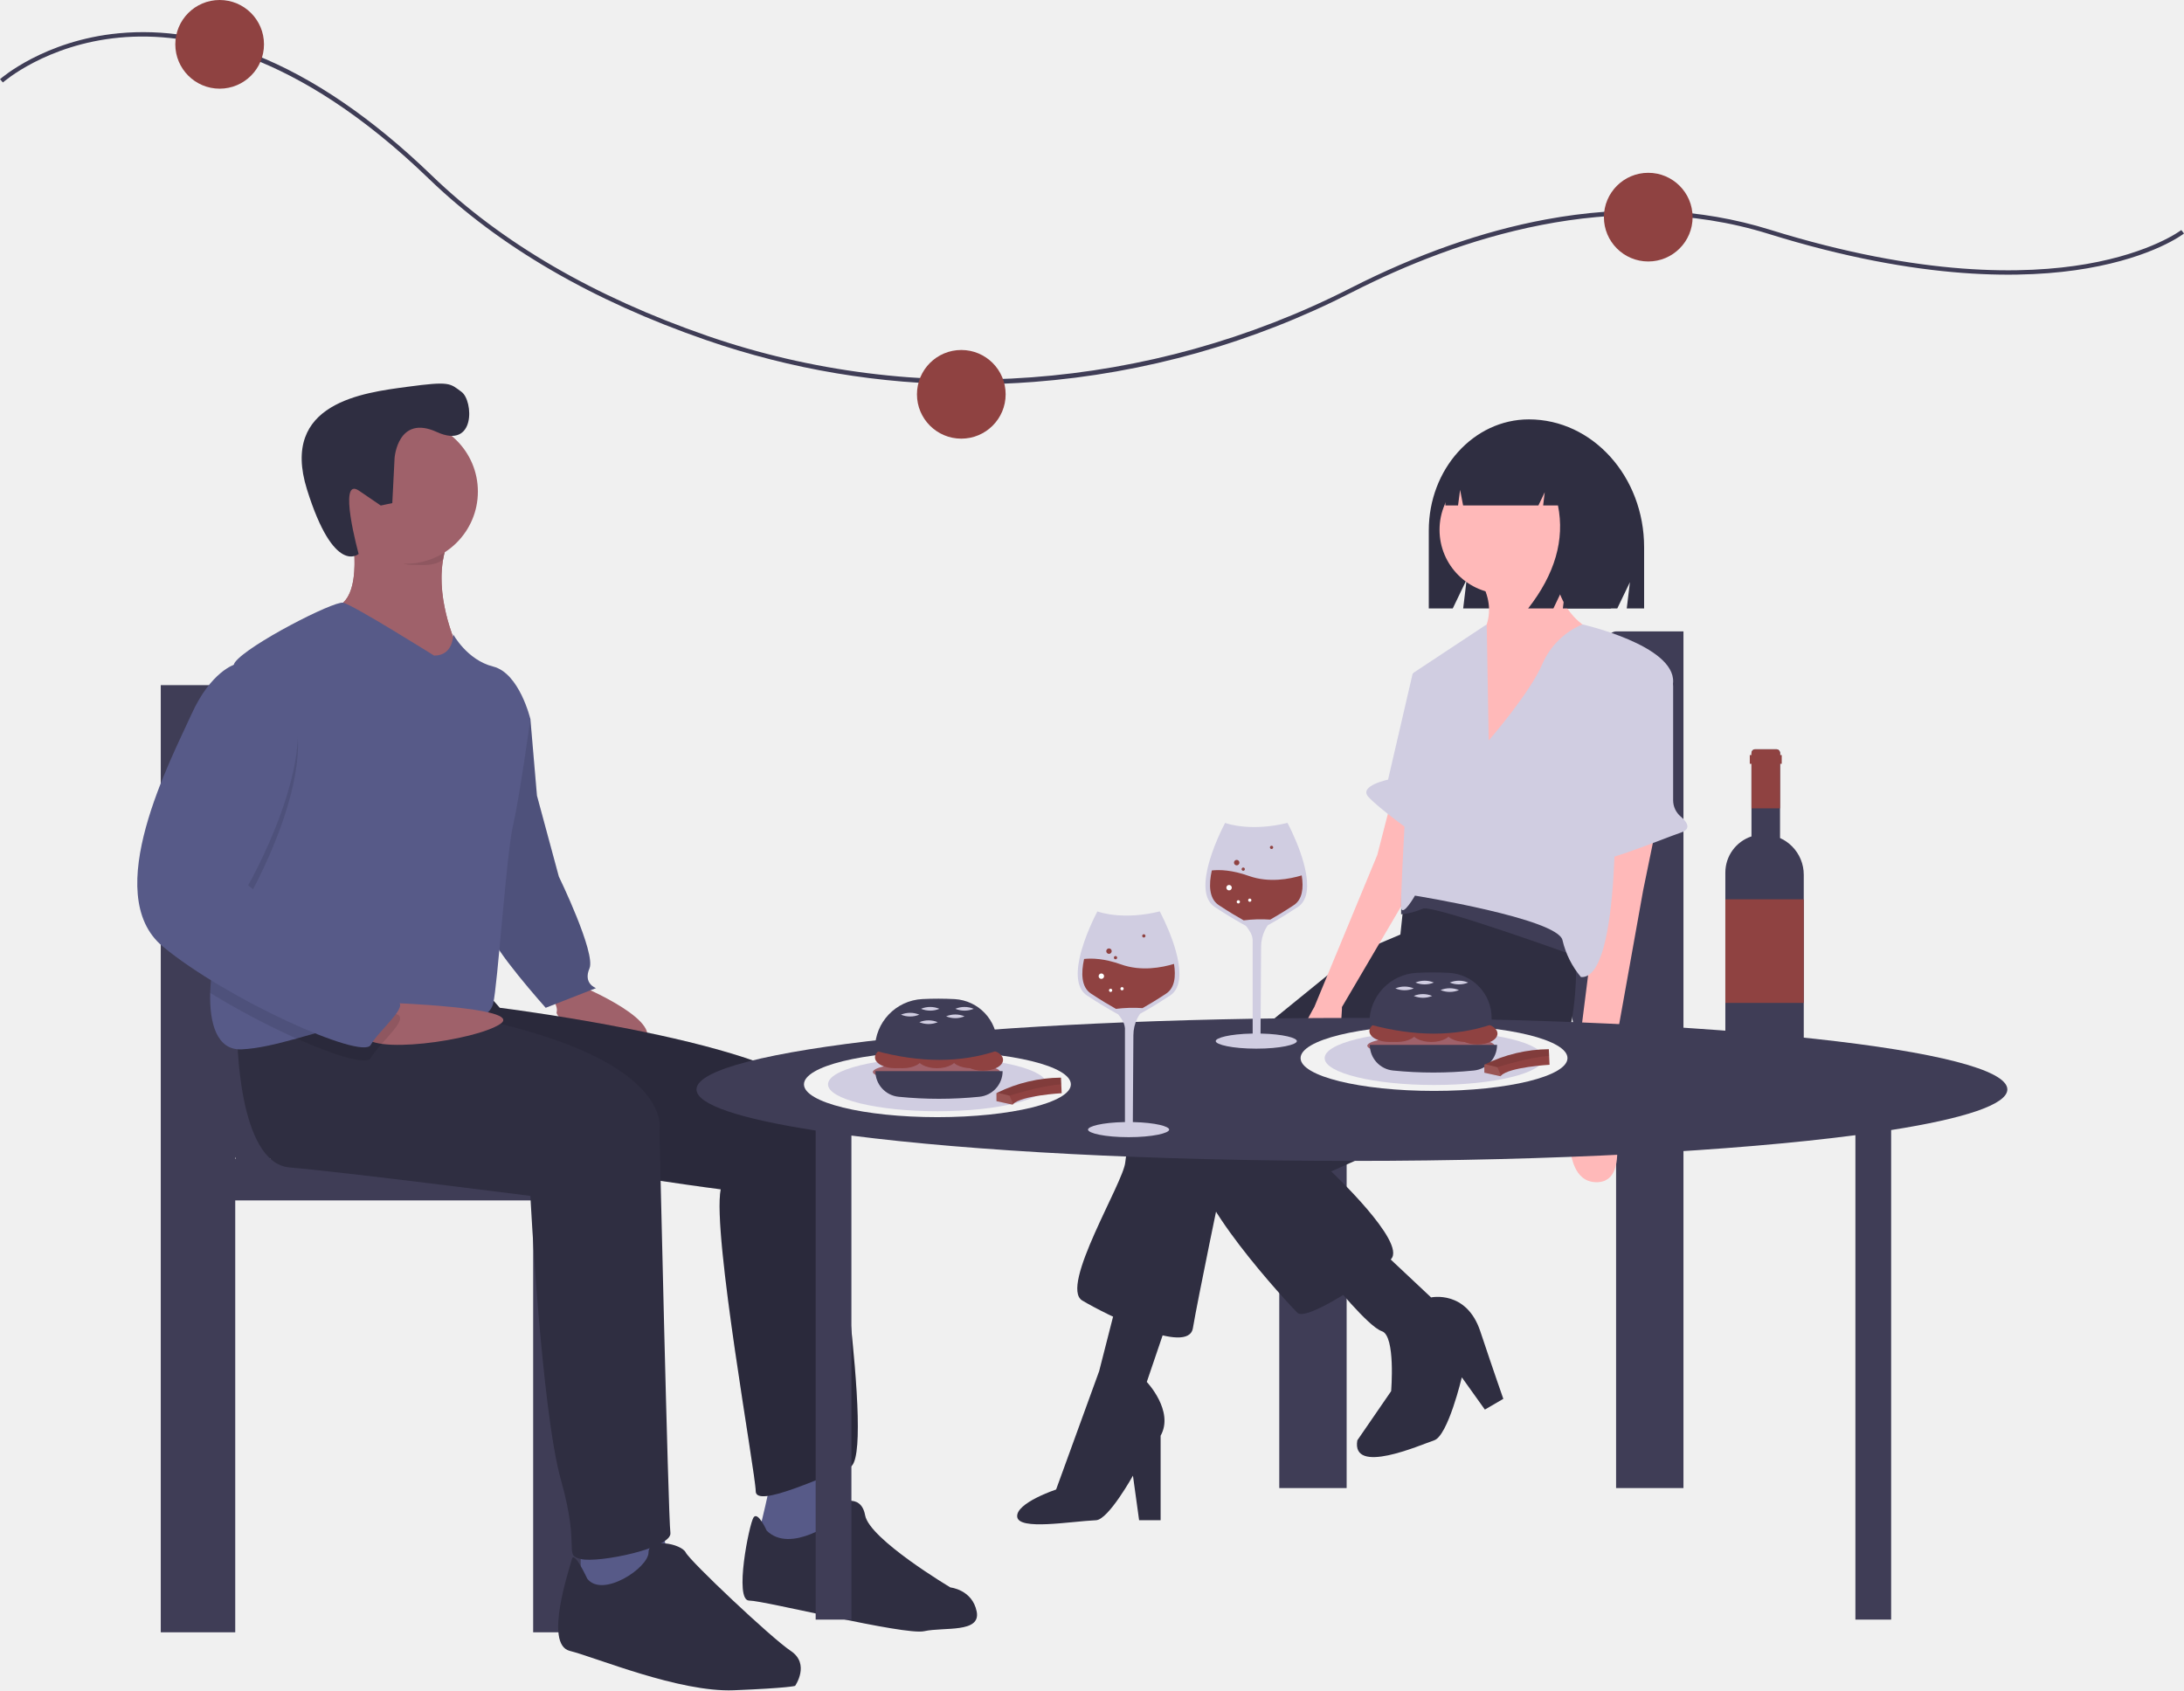
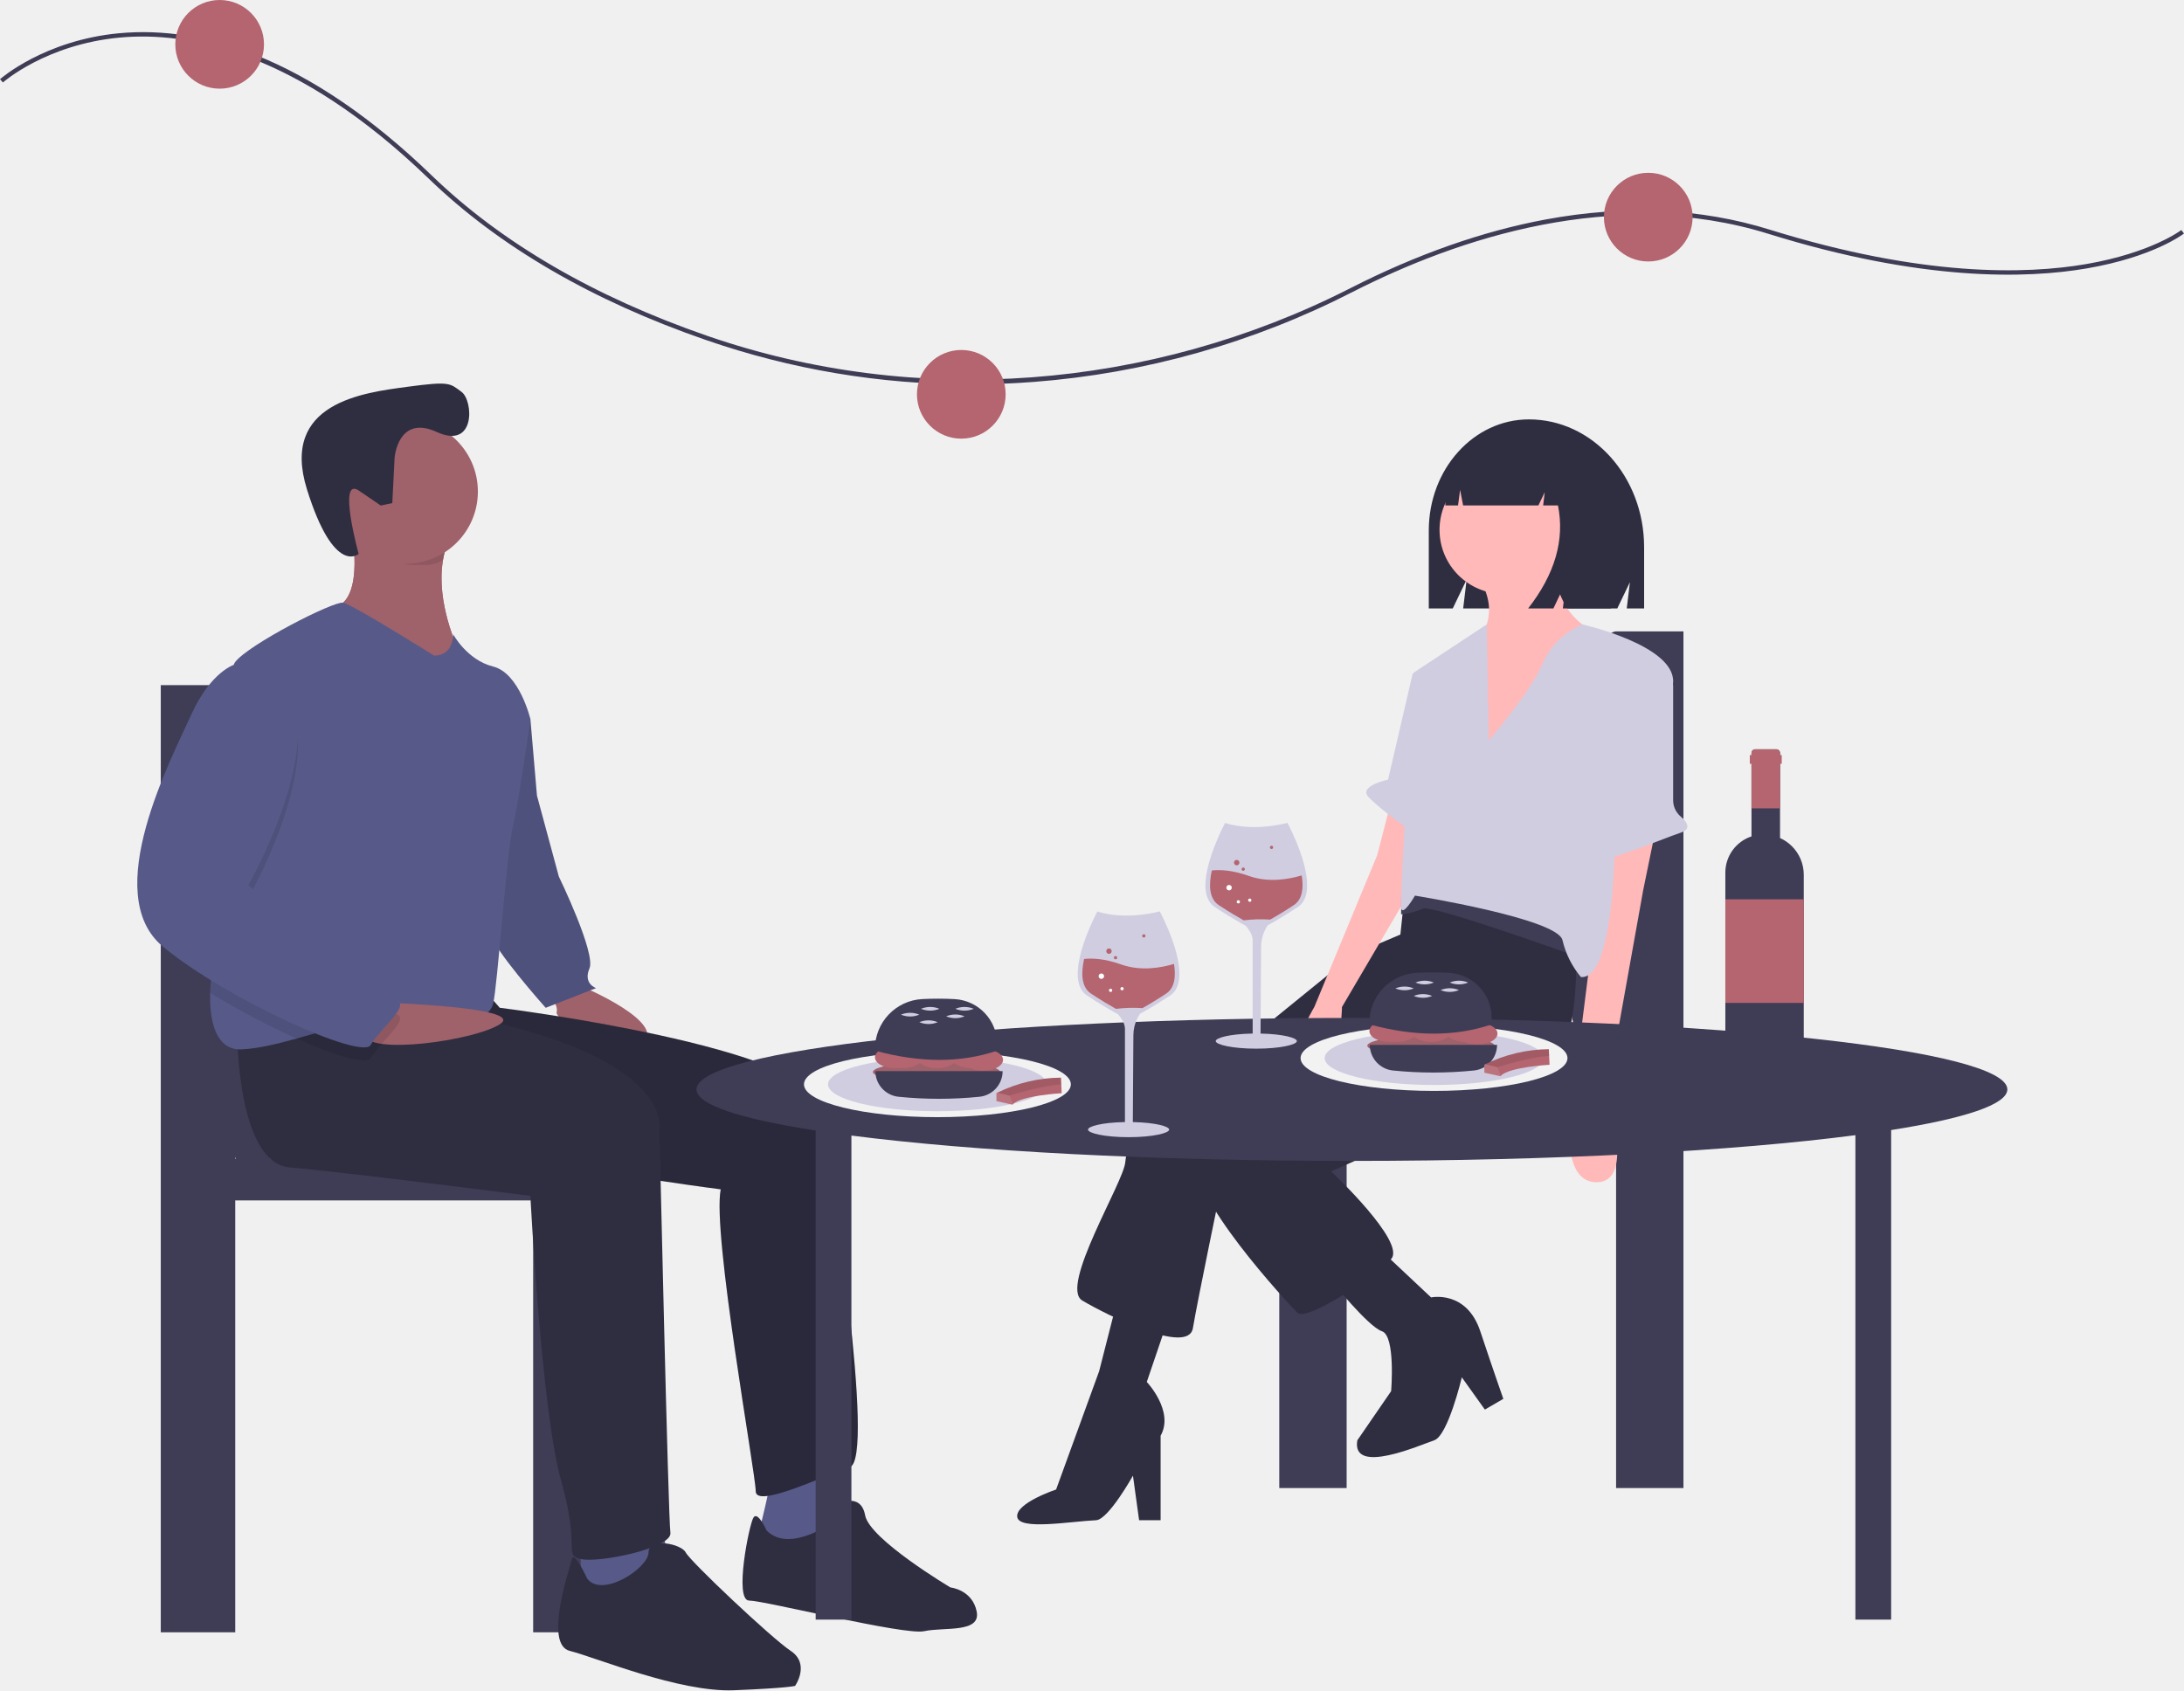
<svg xmlns="http://www.w3.org/2000/svg" id="fd0d1b37-5b90-41a2-b2fb-759c1923dc4a" data-name="Layer 1" width="998.282" height="772.773" viewBox="0 0 998.282 772.773">
  <path d="M544.296,239.332a368.021,368.021,0,0,1-120.722-20.265C371.522,201.07,328.879,176.246,296.832,145.285,236.211,86.719,186.511,77.893,155.499,80.8c-33.57,3.147-53.111,20.338-53.304,20.511L100.859,99.822c.197-.177,20.141-17.758,54.323-21.001,20.045-1.901,41.008,1.411,62.307,9.847,26.561,10.52,53.723,29.085,80.733,55.179,31.836,30.757,74.231,55.429,126.006,73.33,95.047,32.861,202.169,24.905,293.899-21.829,30.371-15.475,60.389-26.037,89.218-31.394,36.354-6.757,70.83-5.188,102.479,4.658,69.549,21.637,117.054,20.49,144.658,15.719,29.784-5.148,43.298-15.451,43.431-15.554l1.229,1.579c-.56.435-14.046,10.714-44.319,15.946-27.822,4.81-75.667,5.975-145.592-15.781-70.801-22.024-142.509,2.312-190.195,26.608A383.88,383.88,0,0,1,573.398,238.214Q558.795,239.331,544.296,239.332Z" transform="translate(-100.8589 -63.61338)" fill="#3f3d56" />
-   <circle cx="439.4" cy="180.268" r="20.268" fill="#8f4241" />
-   <circle cx="753.4" cy="99.268" r="20.268" fill="#8f4241" />
-   <circle cx="100.4" cy="20.268" r="20.268" fill="#8f4241" />
+   <circle cx="439.4" cy="180.268" r="20.268" fill="#b4656f" />
+   <circle cx="753.4" cy="99.268" r="20.268" fill="#b4656f" />
+   <circle cx="100.4" cy="20.268" r="20.268" fill="#b4656f" />
  <path d="M685.603,548.096v195.827h30.79V565.338H839.555v178.584h30.79V352.269H839.555c-10.203,0-25.864,53.139-25.864,106.535,0,40.247,4.7,74.74,11.384,89.292Zm153.952,0h-.299c.101-.219.2-.45.299-.678Z" transform="translate(-100.8589 -63.61338)" fill="#3f3d56" />
  <path d="M799.704,255.342H799.704c-25.274,0-45.762,22.738-45.762,50.786v35.636h10.96l6.345-13.203-1.586,13.203h70.446l5.768-12.003-1.442,12.003h7.932V313.783C852.365,281.507,828.788,255.342,799.704,255.342Z" transform="translate(-100.8589 -63.61338)" fill="#2f2e41" />
  <path d="M747.268,488.168l-28.098,11.942-97.64,79.376a28.738,28.738,0,0,0-6.322,15.454c-.702,9.132-30.205,56.898-19.668,63.22s48.469,25.288,50.576,12.644,13.346-66.732,13.346-66.732l94.127-84.293Z" transform="translate(-100.8589 -63.61338)" fill="#2f2e41" />
  <path d="M636.985,660.266l-11.942,35.122s12.644,13.346,6.322,24.586v38.634h-9.834l-2.81-20.371s-11.201,20.114-16.859,20.371c-11.86.54-35.346,4.758-36.049-1.564s17.785-12.485,17.785-12.485l19.668-54.088,8.429-33.015Z" transform="translate(-100.8589 -63.61338)" fill="#2f2e41" />
  <path d="M820.323,479.036s6.322,61.815-11.942,73.054-99.045,47.064-99.045,47.064,34.42,32.312,27.395,40.039-38.634,28.8-42.849,24.586-51.278-54.791-45.659-70.947,83.591-68.84,83.591-68.84l9.132-33.015,2.81-26.693,29.503-18.966Z" transform="translate(-100.8589 -63.61338)" fill="#2f2e41" />
  <circle cx="687.281" cy="242.218" r="29.284" fill="#ffb9b9" />
  <path d="M810.84,317.825s-1.405,26.693,20.371,35.122-54.088,63.22-54.088,63.22V355.054s9.834-10.537,0-26.693Z" transform="translate(-100.8589 -63.61338)" fill="#ffb9b9" />
  <path d="M857.552,443.211l-5.62,27.395L835.074,564.734s14.049,40.039-4.917,39.337-9.834-43.552-9.834-43.552l9.834-77.971V452.343Z" transform="translate(-100.8589 -63.61338)" fill="#ffb9b9" />
  <path d="M736.732,429.865l-6.322,24.586-28.8,69.542s-19.668,33.015-3.512,32.312,16.156-32.312,16.156-32.312l33.015-56.196v-31.61Z" transform="translate(-100.8589 -63.61338)" fill="#ffb9b9" />
  <path d="M731.815,634.978l23.181,21.776s16.156-3.512,22.478,15.454,10.537,30.908,10.537,30.908l-8.429,4.917L769.044,693.281s-6.322,26.693-12.644,28.8-37.932,16.156-35.122,0l15.454-22.478s2.107-25.288-4.215-27.395-23.181-23.181-23.181-23.181Z" transform="translate(-100.8589 -63.61338)" fill="#2f2e41" />
  <path d="M821.436,500.812s-66.03-23.883-70.244-21.776a31.677,31.677,0,0,1-9.894,2.568l.06-9.592s21.776-7.727,33.717-2.81,48.469,26.693,48.469,26.693Z" transform="translate(-100.8589 -63.61338)" fill="#3f3d56" />
  <path d="M781.337,402.118s18.966-21.776,24.586-35.122A34.485,34.485,0,0,1,824.154,349.069s42.179,9.498,41.477,26.356-26.693,42.849-26.693,42.849,3.512,93.425-15.454,92.02a40.681,40.681,0,0,1-8.429-16.859c-2.107-9.834-67.435-20.371-67.435-20.371s-5.62,9.834-6.322,5.62,5.62-107.474,5.62-107.474L780.415,349.069Z" transform="translate(-100.8589 -63.61338)" fill="#d0cde1" />
  <path d="M860.219,368.639l.47.264a9.691,9.691,0,0,1,4.948,8.453l-.007,52.13a9.768,9.768,0,0,0,3.475,7.434c2.706,2.302,5.215,5.618.037,7.344-8.429,2.81-41.444,16.859-42.147,11.942s-2.107-10.537,0-10.537c1.65,0,11.479-50.371,19.378-71.908A9.693,9.693,0,0,1,860.219,368.639Z" transform="translate(-100.8589 -63.61338)" fill="#d0cde1" />
  <path d="M756.4,368.752l-9.834,2.81-11.239,48.469s-13.346,2.81-9.132,7.727,21.776,17.561,21.776,17.561Z" transform="translate(-100.8589 -63.61338)" fill="#d0cde1" />
  <path d="M812.714,269.332a24,24,0,0,0-18.937-9.664h-.898c-17.323,0-31.366,15.675-31.366,35.011v0h5.804l.937-7.135,1.374,7.135h34.426l2.884-6.036-.721,6.036h6.772q4.74,23.542-13.622,47.084h11.537l5.768-12.073-1.442,12.073h21.992l4.326-27.768C841.549,293.201,829.466,275.566,812.714,269.332Z" transform="translate(-100.8589 -63.61338)" fill="#2f2e41" />
  <path d="M224.394,593.342c7.39-16.09,12.587-54.227,12.587-98.727,0-59.038-17.316-117.792-28.597-117.792H174.34V809.861H208.384V612.406H344.56V809.861h34.044V593.342Zm-16.01-.75c.11.252.22.508.331.75h-.331Z" transform="translate(-100.8589 -63.61338)" fill="#3f3d56" />
  <path d="M366.292,514.342s41,17,28,27-40-12-39-15-4-10-4-10Z" transform="translate(-100.8589 -63.61338)" fill="#9f616a" />
  <path d="M330.292,380.342l13,12,3,35,10,37s17,35,14,42,3,9,3,9l-23,9s-25-28-25-34S330.292,380.342,330.292,380.342Z" transform="translate(-100.8589 -63.61338)" fill="#575a88" />
  <path d="M330.292,380.342l13,12,3,35,10,37s17,35,14,42,3,9,3,9l-23,9s-25-28-25-34S330.292,380.342,330.292,380.342Z" transform="translate(-100.8589 -63.61338)" opacity="0.1" />
  <path d="M453.292,740.342s-5,23-6,25,19,9,19,9l24-17s-10-22-10-26Z" transform="translate(-100.8589 -63.61338)" fill="#575a88" />
  <path d="M322.292,516.342l7,8s145,18,148,46,24,160,12,164-43,19-43,11-20-118-16-138c0,0-173-22-177-47s4-36,4-36Z" transform="translate(-100.8589 -63.61338)" fill="#2f2e41" />
  <path d="M322.292,516.342l7,8s145,18,148,46,24,160,12,164-43,19-43,11-20-118-16-138c0,0-173-22-177-47s4-36,4-36Z" transform="translate(-100.8589 -63.61338)" opacity="0.1" />
  <path d="M451.292,763.342s-4-9-6-6-9,38-2,38,71,16,80,14,26,1,24-9-12-11-12-11-37-22-39-33-13-5-13-5v7S462.292,774.342,451.292,763.342Z" transform="translate(-100.8589 -63.61338)" fill="#2f2e41" />
  <path d="M261.292,304.342s7,34-8,37,19,23,19,23l22,12,16-16s-14.5-29.5-3.5-51.5S261.292,304.342,261.292,304.342Z" transform="translate(-100.8589 -63.61338)" fill="#9f616a" />
  <path d="M310.292,360.342l-16,16-22-12s-34-20-19-23c9.65-1.93,10.19-16.69,9.36-26.97a92.992,92.992,0,0,0-1.36-10.03s56.5-17.5,45.5,4.5a38.361,38.361,0,0,0-3.44,10.76C299.982,339.372,310.292,360.342,310.292,360.342Z" transform="translate(-100.8589 -63.61338)" fill="#9f616a" />
  <polygon points="265.433 705.728 265.433 728.728 303.433 728.728 306.433 719.728 302.433 695.728 265.433 705.728" fill="#575a88" />
  <path d="M209.292,536.342s0,59,24,61,110,13,110,13,5,98,14,130,1,34,9,36,42-5,41-12-5-184-5-184,9-38-111-56Z" transform="translate(-100.8589 -63.61338)" fill="#2f2e41" />
  <path d="M369.292,785.342s-6-13-7-9-13,39-1,42,50,19,75,18,28-2,28-2,7-10-2-16-46-41-48-45-17-7-17,0S376.292,794.342,369.292,785.342Z" transform="translate(-100.8589 -63.61338)" fill="#2f2e41" />
  <path d="M306.792,308.842a38.361,38.361,0,0,0-3.44,10.76c-4.98,3.01-8.31,2.24-14.56,2.24-9.27,0-13.01-11.85-19-18-.47-5.71-8.5.5-8.5.5S317.792,286.842,306.792,308.842Z" transform="translate(-100.8589 -63.61338)" opacity="0.1" />
  <circle cx="185.433" cy="224.728" r="33" fill="#9f616a" />
  <path d="M343.292,392.342s-5,36-8,49-7,73-9,81-14,10-38,7a45.103,45.103,0,0,0-4.54-.34c-14.78-.47-31.69,5.06-47.34,9.4-9,2.5-17.59,4.6-25.12,4.94-11.4.52-14.74-12.12-14.35-25.8.37-12.73,3.98-26.38,7.35-31.2,6.07-8.68.1-86.61,2.34-112.31v-.01c.34-3.92.87-6.62,1.66-7.68,6-8,45-28,49.37-27.19,4.36.81,41.63,24.19,41.63,24.19,9,0,8.71-9.76,8.71-9.76s6.29,11.76,18.29,14.76S343.292,392.342,343.292,392.342Z" transform="translate(-100.8589 -63.61338)" fill="#575a88" />
  <path d="M276.445,521.984s64.416,2.051,53.132,9.704-61.284,14.653-62.284,4.653S276.445,521.984,276.445,521.984Z" transform="translate(-100.8589 -63.61338)" fill="#9f616a" />
  <path d="M283.752,529.002c.21,3.84-10.12,12.49-13.46,18.34-1.85,3.24-16.17-1.03-33.88-8.94a347.397,347.397,0,0,1-39.47-20.86c.37-12.73,3.98-26.38,7.35-31.2,6.07-8.68.1-86.61,2.34-112.31v-.01a11.088,11.088,0,0,1,1.66-.68h12c41,19-6,101-6,101s62,51,68,53A1.798,1.798,0,0,1,283.752,529.002Z" transform="translate(-100.8589 -63.61338)" opacity="0.1" />
  <path d="M220.292,367.342h-12s-11,3-20,23-42,82-13,106,91,52,95,45,18-18,12-20-68-53-68-53S261.292,386.342,220.292,367.342Z" transform="translate(-100.8589 -63.61338)" fill="#575a88" />
  <path d="M281.215,272.986s1.448-20.048,19.314-11.873,16.7-14.357,11.301-18.338-5.228-4.967-24.974-2.303-58.082,7.177-45.686,46.88,23.622,29.49,23.622,29.49-9.853-35.728.13-28.921l9.983,6.807,5.268-1.116Z" transform="translate(-100.8589 -63.61338)" fill="#2f2e41" />
  <path d="M1018.394,561.66c0-18.05-134.13-32.682-299.587-32.682s-299.587,14.632-299.587,32.682c0,6.996,20.159,13.477,54.47,18.793V804.052h16.341V582.758c54.954,7.084,137.042,11.584,228.775,11.584,92.491,0,175.182-4.573,230.137-11.759V804.052h16.341v-223.814C998.764,574.963,1018.394,568.562,1018.394,561.66Z" transform="translate(-100.8589 -63.61338)" fill="#3f3d56" />
  <ellipse cx="655.481" cy="483.728" rx="61" ry="15" fill="#f2f2f2" />
  <ellipse cx="655.481" cy="483.728" rx="50" ry="12.295" fill="#d0cde1" />
  <ellipse cx="428.481" cy="495.728" rx="61" ry="15" fill="#f2f2f2" />
  <ellipse cx="428.481" cy="495.728" rx="50" ry="12.295" fill="#d0cde1" />
  <ellipse cx="654.061" cy="478.078" rx="29.08" ry="4.592" fill="#9f616a" />
-   <ellipse cx="638.565" cy="471.381" rx="9.183" ry="4.974" fill="#8f4241" />
-   <ellipse cx="635.121" cy="471.381" rx="9.183" ry="4.974" fill="#8f4241" />
-   <ellipse cx="675.298" cy="472.529" rx="9.183" ry="4.974" fill="#8f4241" />
-   <ellipse cx="654.253" cy="471.381" rx="9.183" ry="4.974" fill="#8f4241" />
-   <ellipse cx="669.941" cy="471.381" rx="9.183" ry="4.974" fill="#8f4241" />
+   <ellipse cx="638.565" cy="471.381" rx="9.183" ry="4.974" fill="#b4656f" />
+   <ellipse cx="635.121" cy="471.381" rx="9.183" ry="4.974" fill="#b4656f" />
+   <ellipse cx="675.298" cy="472.529" rx="9.183" ry="4.974" fill="#b4656f" />
+   <ellipse cx="654.253" cy="471.381" rx="9.183" ry="4.974" fill="#b4656f" />
+   <ellipse cx="669.941" cy="471.381" rx="9.183" ry="4.974" fill="#b4656f" />
  <path d="M782.662,531.934q-24.895,8.448-55.865,0v-.775A22.82,22.82,0,0,1,748.466,508.354a143.332,143.332,0,0,1,14.774.019A20.62,20.62,0,0,1,782.662,529.01Z" transform="translate(-100.8589 -63.61338)" fill="#3f3d56" />
  <path d="M774.513,553.02a183.557,183.557,0,0,1-36.89,0,11.786,11.786,0,0,1-10.635-11.711h58.161A11.786,11.786,0,0,1,774.513,553.02Z" transform="translate(-100.8589 -63.61338)" fill="#3f3d56" />
  <path d="M747.076,515.48a10.943,10.943,0,0,1-8.418,0,10.943,10.943,0,0,1,8.418,0Z" transform="translate(-100.8589 -63.61338)" fill="#d0cde1" />
  <path d="M755.494,518.924a10.943,10.943,0,0,1-8.418,0,10.943,10.943,0,0,1,8.418,0Z" transform="translate(-100.8589 -63.61338)" fill="#d0cde1" />
  <path d="M756.26,512.802a10.943,10.943,0,0,1-8.418,0,10.943,10.943,0,0,1,8.418,0Z" transform="translate(-100.8589 -63.61338)" fill="#d0cde1" />
  <path d="M771.948,512.802a10.943,10.943,0,0,1-8.418,0,10.943,10.943,0,0,1,8.418,0Z" transform="translate(-100.8589 -63.61338)" fill="#d0cde1" />
  <path d="M767.739,516.246a10.943,10.943,0,0,1-8.418,0,10.943,10.943,0,0,1,8.418,0Z" transform="translate(-100.8589 -63.61338)" fill="#d0cde1" />
  <ellipse cx="428.061" cy="490.078" rx="29.08" ry="4.592" fill="#9f616a" />
-   <ellipse cx="412.565" cy="483.381" rx="9.183" ry="4.974" fill="#8f4241" />
-   <ellipse cx="409.121" cy="483.381" rx="9.183" ry="4.974" fill="#8f4241" />
-   <ellipse cx="449.298" cy="484.529" rx="9.183" ry="4.974" fill="#8f4241" />
-   <ellipse cx="428.253" cy="483.381" rx="9.183" ry="4.974" fill="#8f4241" />
-   <ellipse cx="443.941" cy="483.381" rx="9.183" ry="4.974" fill="#8f4241" />
+   <ellipse cx="412.565" cy="483.381" rx="9.183" ry="4.974" fill="#b4656f" />
+   <ellipse cx="409.121" cy="483.381" rx="9.183" ry="4.974" fill="#b4656f" />
+   <ellipse cx="449.298" cy="484.529" rx="9.183" ry="4.974" fill="#b4656f" />
+   <ellipse cx="428.253" cy="483.381" rx="9.183" ry="4.974" fill="#b4656f" />
+   <ellipse cx="443.941" cy="483.381" rx="9.183" ry="4.974" fill="#b4656f" />
  <path d="M556.662,543.934q-24.895,8.448-55.865,0v-.775A22.82,22.82,0,0,1,522.466,520.354a143.332,143.332,0,0,1,14.774.019A20.62,20.62,0,0,1,556.662,541.01Z" transform="translate(-100.8589 -63.61338)" fill="#3f3d56" />
  <path d="M548.513,565.02a183.557,183.557,0,0,1-36.89,0,11.786,11.786,0,0,1-10.635-11.711h58.161A11.786,11.786,0,0,1,548.513,565.02Z" transform="translate(-100.8589 -63.61338)" fill="#3f3d56" />
  <path d="M521.076,527.48a10.943,10.943,0,0,1-8.418,0,10.943,10.943,0,0,1,8.418,0Z" transform="translate(-100.8589 -63.61338)" fill="#d0cde1" />
  <path d="M529.494,530.924a10.943,10.943,0,0,1-8.418,0,10.943,10.943,0,0,1,8.418,0Z" transform="translate(-100.8589 -63.61338)" fill="#d0cde1" />
  <path d="M530.26,524.802a10.943,10.943,0,0,1-8.418,0,10.943,10.943,0,0,1,8.418,0Z" transform="translate(-100.8589 -63.61338)" fill="#d0cde1" />
  <path d="M545.948,524.802a10.943,10.943,0,0,1-8.418,0,10.943,10.943,0,0,1,8.418,0Z" transform="translate(-100.8589 -63.61338)" fill="#d0cde1" />
  <path d="M541.739,528.246a10.943,10.943,0,0,1-8.418,0,10.943,10.943,0,0,1,8.418,0Z" transform="translate(-100.8589 -63.61338)" fill="#d0cde1" />
-   <path d="M808.817,543.277l.141,3.097.179,4.017s-18.452,1.043-22.169,4.971a2.264,2.264,0,0,0-.237.273L779.34,554.018l-.018-3.641s.102-.057.3-.164c.045-.023.102-.053.159-.084A67.27,67.27,0,0,1,808.817,543.277Z" transform="translate(-100.8589 -63.61338)" fill="#8f4241" />
+   <path d="M808.817,543.277l.141,3.097.179,4.017s-18.452,1.043-22.169,4.971a2.264,2.264,0,0,0-.237.273L779.34,554.018l-.018-3.641s.102-.057.3-.164c.045-.023.102-.053.159-.084A67.27,67.27,0,0,1,808.817,543.277Z" transform="translate(-100.8589 -63.61338)" fill="#b4656f" />
  <path d="M808.817,543.277l.141,3.097c-8.182.253-23.667,5.13-23.667,5.13l-5.669-1.292A67.083,67.083,0,0,1,808.817,543.277Z" transform="translate(-100.8589 -63.61338)" opacity="0.1" />
  <path d="M779.78,550.13l5.51,1.376,1.678,3.858a2.264,2.264,0,0,0-.237.273L779.34,554.018l-.018-3.641s.102-.057.3-.164C779.667,550.19,779.724,550.16,779.78,550.13Z" transform="translate(-100.8589 -63.61338)" fill="#fff" opacity="0.1" />
-   <path d="M585.817,556.277l.141,3.097.179,4.017s-18.452,1.043-22.169,4.971a2.264,2.264,0,0,0-.237.273L556.34,567.018l-.018-3.641s.102-.057.3-.164c.045-.023.102-.053.159-.084A67.27,67.27,0,0,1,585.817,556.277Z" transform="translate(-100.8589 -63.61338)" fill="#8f4241" />
+   <path d="M585.817,556.277l.141,3.097.179,4.017s-18.452,1.043-22.169,4.971a2.264,2.264,0,0,0-.237.273L556.34,567.018l-.018-3.641s.102-.057.3-.164c.045-.023.102-.053.159-.084A67.27,67.27,0,0,1,585.817,556.277Z" transform="translate(-100.8589 -63.61338)" fill="#b4656f" />
  <path d="M585.817,556.277l.141,3.097c-8.182.253-23.667,5.13-23.667,5.13l-5.669-1.292A67.083,67.083,0,0,1,585.817,556.277Z" transform="translate(-100.8589 -63.61338)" opacity="0.1" />
  <path d="M556.78,563.13l5.51,1.376,1.678,3.858a2.264,2.264,0,0,0-.237.273L556.34,567.018l-.018-3.641s.102-.057.3-.164C556.667,563.19,556.724,563.16,556.78,563.13Z" transform="translate(-100.8589 -63.61338)" fill="#fff" opacity="0.1" />
  <path d="M919.945,450.497a18.457,18.457,0,0,0-5.448-3.764V407.877a1.718,1.718,0,0,0-1.718-1.718h-9.619a1.718,1.718,0,0,0-1.718,1.718V445.988a17.438,17.438,0,0,0-11.948,16.546v83.352a7.638,7.638,0,0,0,7.638,7.638h20.605a7.603,7.603,0,0,0,7.603-7.603V463.517A18.355,18.355,0,0,0,919.945,450.497Z" transform="translate(-100.8589 -63.61338)" fill="#3f3d56" />
-   <rect x="788.636" y="411.139" width="35.846" height="47.351" fill="#8f4241" />
-   <path d="M915.272,408.815h-.774v-.937a1.718,1.718,0,0,0-1.718-1.718h-9.619a1.718,1.718,0,0,0-1.718,1.718v.937h-.774v3.983h.774v20.357h13.055v-20.357h.774Z" transform="translate(-100.8589 -63.61338)" fill="#8f4241" />
+   <rect x="788.636" y="411.139" width="35.846" height="47.351" fill="#b4656f" />
+   <path d="M915.272,408.815h-.774v-.937a1.718,1.718,0,0,0-1.718-1.718h-9.619a1.718,1.718,0,0,0-1.718,1.718v.937h-.774v3.983h.774v20.357h13.055v-20.357h.774Z" transform="translate(-100.8589 -63.61338)" fill="#b4656f" />
  <path d="M632.934,484.223c-.949-2.025-1.697-3.457-1.96-3.95-16.09,3.971-26.825.615-28.518.022-.828,1.563-5.996,11.557-8.085,21.138-1.887,8.642-.792,14.436,3.256,17.22l.12.085.026.018c4.468,2.944,8.73,5.551,12.666,7.749q.796.443,1.5.823l.05.027.035.045a23.965,23.965,0,0,1,1.507,2.126A8.361,8.361,0,0,1,615.06,533.66v42.924l-.271.006c-10.263.209-16.616,1.949-16.616,3.441,0,1.637,7.618,3.461,18.548,3.461s18.548-1.824,18.548-3.461c0-1.47-6.245-3.2-16.334-3.433l-.272-.006.254-39.705a17.51,17.51,0,0,1,1.826-7.747c.204-.405.423-.798.651-1.169.183-.298.377-.59.577-.865l.037-.051.055-.03q.758-.414,1.61-.897l.067-.036c3.726-2.104,7.74-4.571,11.932-7.335,3.743-2.468,5.047-7.455,3.874-14.824C638.427,496.906,635.333,489.336,632.934,484.223Z" transform="translate(-100.8589 -63.61338)" fill="#d0cde1" />
-   <path d="M633.896,517.857c-4.396,2.897-8.025,5.07-10.8,6.636H623.093a63.202,63.202,0,0,0-12.142.341c-2.845-1.588-6.683-3.865-11.405-6.977-.045-.03-.09-.06-.134-.092v-.002c-4.331-2.979-4.438-9.289-3.029-15.741,3.584-.398,9.299-.224,16.978,2.519,9.093,3.248,18.611,1.411,24.126-.259C638.393,509.974,637.841,515.256,633.896,517.857Z" transform="translate(-100.8589 -63.61338)" fill="#8f4241" />
-   <circle cx="506.902" cy="434.829" r="1.245" fill="#8f4241" />
+   <path d="M633.896,517.857c-4.396,2.897-8.025,5.07-10.8,6.636H623.093a63.202,63.202,0,0,0-12.142.341c-2.845-1.588-6.683-3.865-11.405-6.977-.045-.03-.09-.06-.134-.092v-.002c-4.331-2.979-4.438-9.289-3.029-15.741,3.584-.398,9.299-.224,16.978,2.519,9.093,3.248,18.611,1.411,24.126-.259C638.393,509.974,637.841,515.256,633.896,517.857Z" transform="translate(-100.8589 -63.61338)" fill="#b4656f" />
+   <circle cx="506.902" cy="434.829" r="1.245" fill="#b4656f" />
  <circle cx="503.417" cy="446.278" r="1.245" fill="#fff" />
-   <circle cx="509.888" cy="437.815" r="0.747" fill="#8f4241" />
+   <circle cx="509.888" cy="437.815" r="0.747" fill="#b4656f" />
  <circle cx="512.875" cy="452.003" r="0.747" fill="#fff" />
  <circle cx="507.648" cy="452.75" r="0.747" fill="#fff" />
-   <circle cx="522.831" cy="427.859" r="0.747" fill="#8f4241" />
+   <circle cx="522.831" cy="427.859" r="0.747" fill="#b4656f" />
  <path d="M691.312,443.758c-.949-2.025-1.697-3.457-1.96-3.95-16.09,3.971-26.825.615-28.518.022-.828,1.563-5.996,11.557-8.085,21.138-1.887,8.642-.792,14.436,3.256,17.22l.12.085.026.018c4.468,2.944,8.73,5.551,12.666,7.749q.796.443,1.5.823l.05.027.035.045a23.965,23.965,0,0,1,1.507,2.126,8.361,8.361,0,0,1,1.529,4.133v42.924l-.271.006c-10.263.209-16.616,1.949-16.616,3.441,0,1.637,7.618,3.461,18.548,3.461s18.548-1.824,18.548-3.461c0-1.47-6.245-3.2-16.334-3.433l-.272-.006.254-39.705a17.51,17.51,0,0,1,1.826-7.747c.204-.405.423-.798.651-1.169.183-.298.377-.59.577-.865l.037-.051.055-.03q.758-.414,1.61-.897l.067-.036c3.726-2.104,7.74-4.571,11.932-7.335,3.743-2.468,5.047-7.455,3.874-14.824C696.805,456.441,693.711,448.871,691.312,443.758Z" transform="translate(-100.8589 -63.61338)" fill="#d0cde1" />
-   <path d="M692.274,477.391c-4.396,2.897-8.025,5.07-10.8,6.636h-.002a63.202,63.202,0,0,0-12.142.341c-2.845-1.588-6.683-3.865-11.405-6.977-.045-.03-.09-.06-.134-.092v-.002c-4.331-2.979-4.438-9.289-3.029-15.741,3.584-.398,9.299-.224,16.978,2.519,9.093,3.248,18.611,1.411,24.126-.259C696.772,469.508,696.219,474.79,692.274,477.391Z" transform="translate(-100.8589 -63.61338)" fill="#8f4241" />
-   <circle cx="565.28" cy="394.363" r="1.245" fill="#8f4241" />
+   <path d="M692.274,477.391c-4.396,2.897-8.025,5.07-10.8,6.636h-.002a63.202,63.202,0,0,0-12.142.341c-2.845-1.588-6.683-3.865-11.405-6.977-.045-.03-.09-.06-.134-.092v-.002c-4.331-2.979-4.438-9.289-3.029-15.741,3.584-.398,9.299-.224,16.978,2.519,9.093,3.248,18.611,1.411,24.126-.259C696.772,469.508,696.219,474.79,692.274,477.391Z" transform="translate(-100.8589 -63.61338)" fill="#b4656f" />
+   <circle cx="565.28" cy="394.363" r="1.245" fill="#b4656f" />
  <circle cx="561.795" cy="405.813" r="1.245" fill="#fff" />
-   <circle cx="568.267" cy="397.35" r="0.747" fill="#8f4241" />
+   <circle cx="568.267" cy="397.35" r="0.747" fill="#b4656f" />
  <circle cx="571.254" cy="411.537" r="0.747" fill="#fff" />
  <circle cx="566.027" cy="412.284" r="0.747" fill="#fff" />
-   <circle cx="581.21" cy="387.394" r="0.747" fill="#8f4241" />
+   <circle cx="581.21" cy="387.394" r="0.747" fill="#b4656f" />
</svg>
